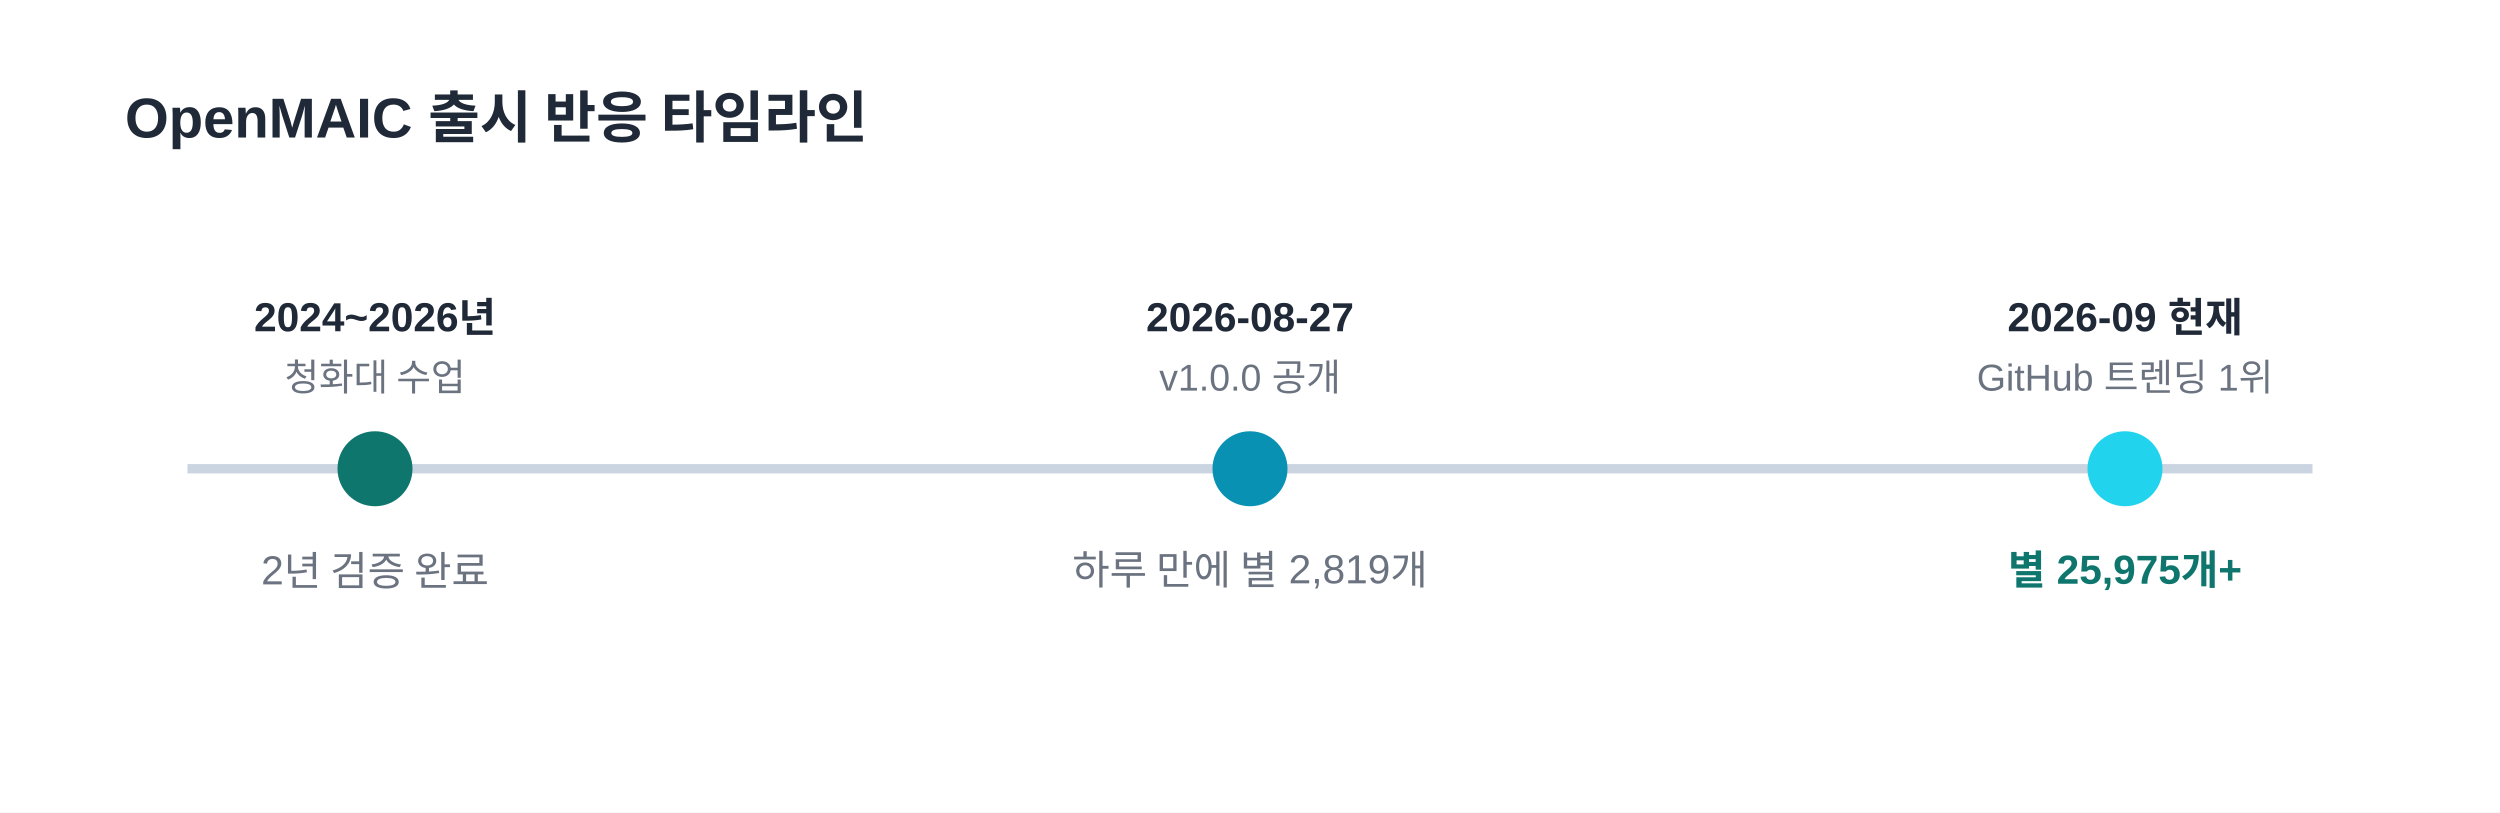
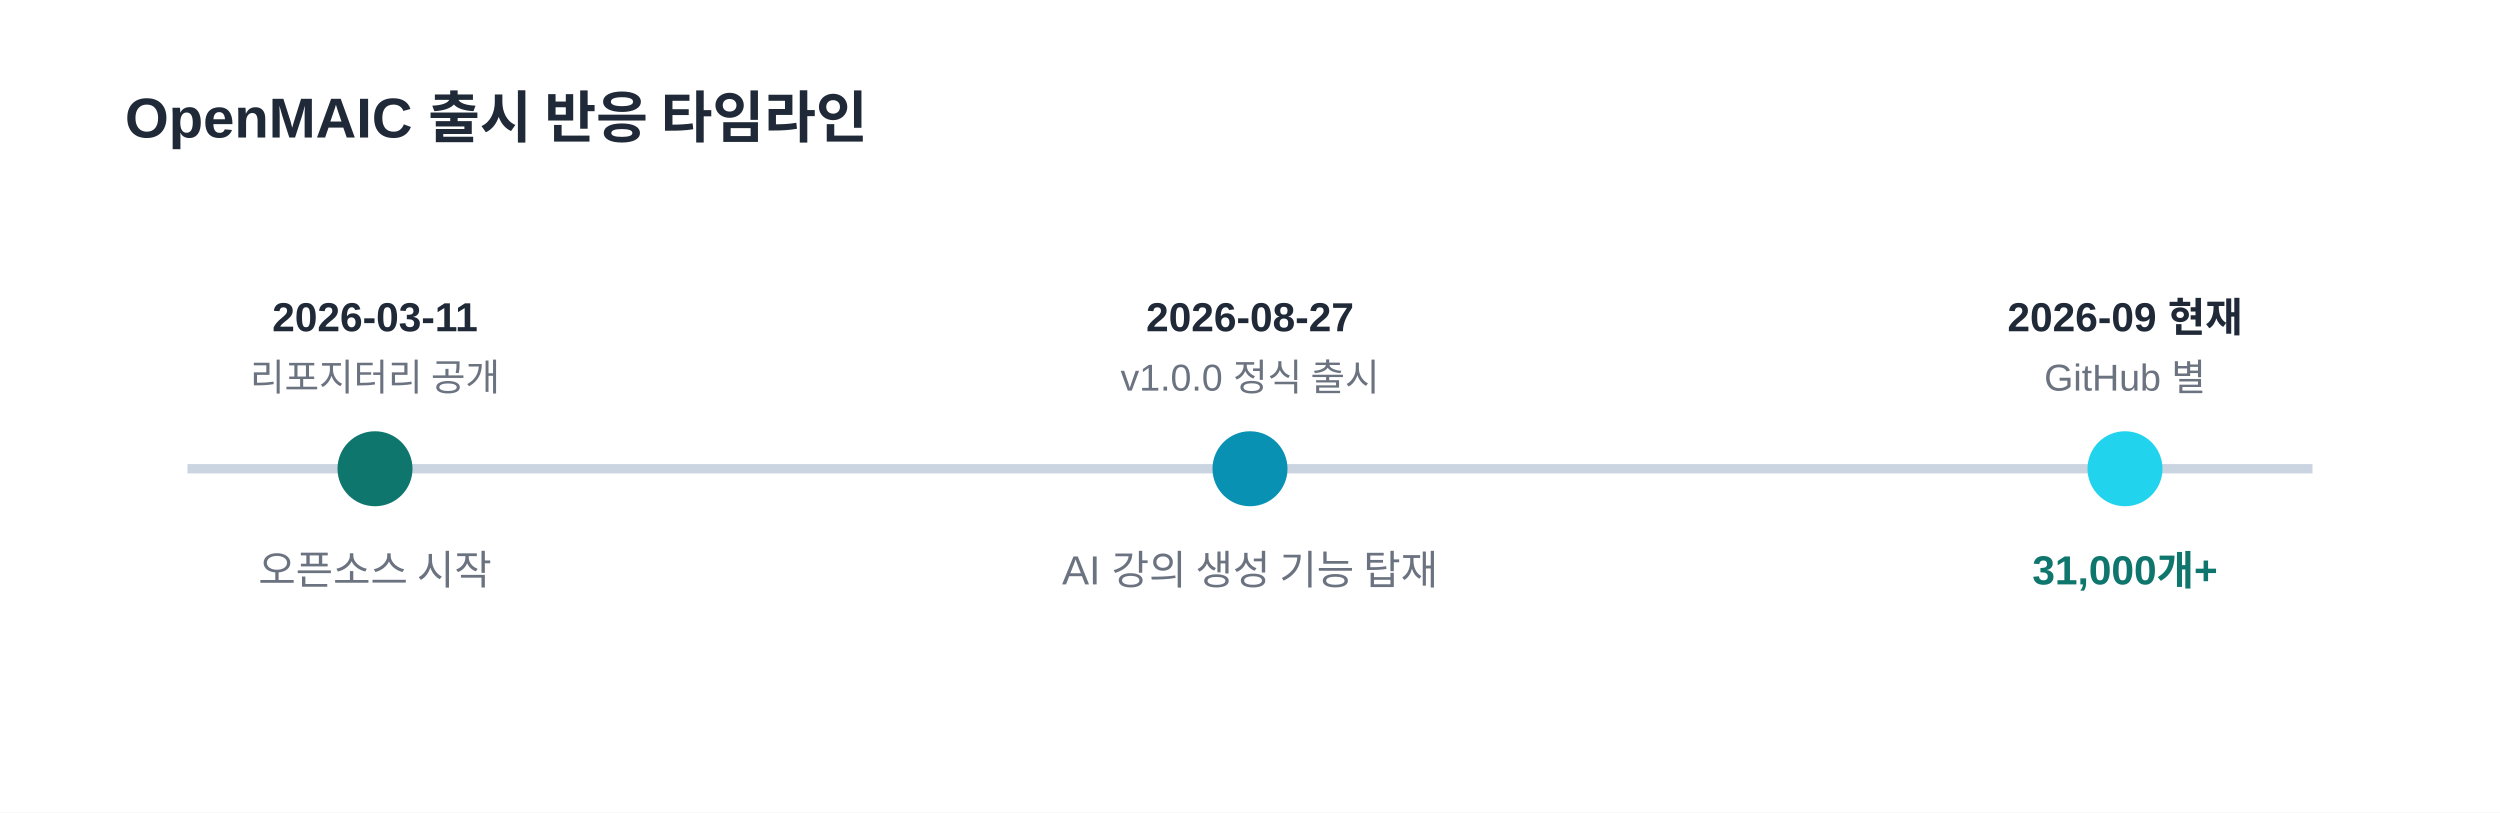
<svg xmlns="http://www.w3.org/2000/svg" viewBox="0 0 800 260" width="800" height="260" font-family="Arial, 'Malgun Gothic', sans-serif">
  <rect width="800" height="260" fill="#ffffff" />
  <text x="40" y="44" font-size="18" font-weight="800" fill="#1f2937">OpenMAIC 출시 반응 타임라인</text>
  <line x1="60" y1="150" x2="740" y2="150" stroke="#cbd5e1" stroke-width="3" />
  <circle cx="120" cy="150" r="12" fill="#0f766e" />
-   <text x="120" y="106" text-anchor="middle" font-size="13" font-weight="700" fill="#1f2937">2024~2026년</text>
-   <text x="120" y="125" text-anchor="middle" font-size="12" fill="#6b7280">청화대 수업</text>
-   <text x="120" y="187" text-anchor="middle" font-size="13" fill="#6b7280">2년 검증 완료</text>
+   <text x="120" y="106" text-anchor="middle" font-size="13" font-weight="700" fill="#1f2937">2026-03-11</text>
+   <text x="120" y="125" text-anchor="middle" font-size="12" fill="#6b7280">리포지터리 공개</text>
+   <text x="120" y="187" text-anchor="middle" font-size="13" fill="#6b7280">오픈소스 시작</text>
  <circle cx="400" cy="150" r="12" fill="#0891b2" />
  <text x="400" y="106" text-anchor="middle" font-size="13" font-weight="700" fill="#1f2937">2026-08-27</text>
-   <text x="400" y="125" text-anchor="middle" font-size="12" fill="#6b7280">v1.0.0 공개</text>
-   <text x="400" y="187" text-anchor="middle" font-size="13" fill="#6b7280">하루 만에 별 2,819개</text>
+   <text x="400" y="125" text-anchor="middle" font-size="12" fill="#6b7280">v1.0.0 정식 출시</text>
+   <text x="400" y="187" text-anchor="middle" font-size="13" fill="#6b7280">AI 강의 생성 기능 탑재</text>
  <circle cx="680" cy="150" r="12" fill="#22d3ee" />
  <text x="680" y="106" text-anchor="middle" font-size="13" font-weight="700" fill="#1f2937">2026-09 현재</text>
-   <text x="680" y="125" text-anchor="middle" font-size="12" fill="#6b7280">GitHub 트렌딩 1위</text>
-   <text x="680" y="187" text-anchor="middle" font-size="13" fill="#0f766e" font-weight="800">별 25,975개+</text>
+   <text x="680" y="125" text-anchor="middle" font-size="12" fill="#6b7280">GitHub 별</text>
+   <text x="680" y="187" text-anchor="middle" font-size="13" fill="#0f766e" font-weight="800">31,000개+</text>
</svg>
